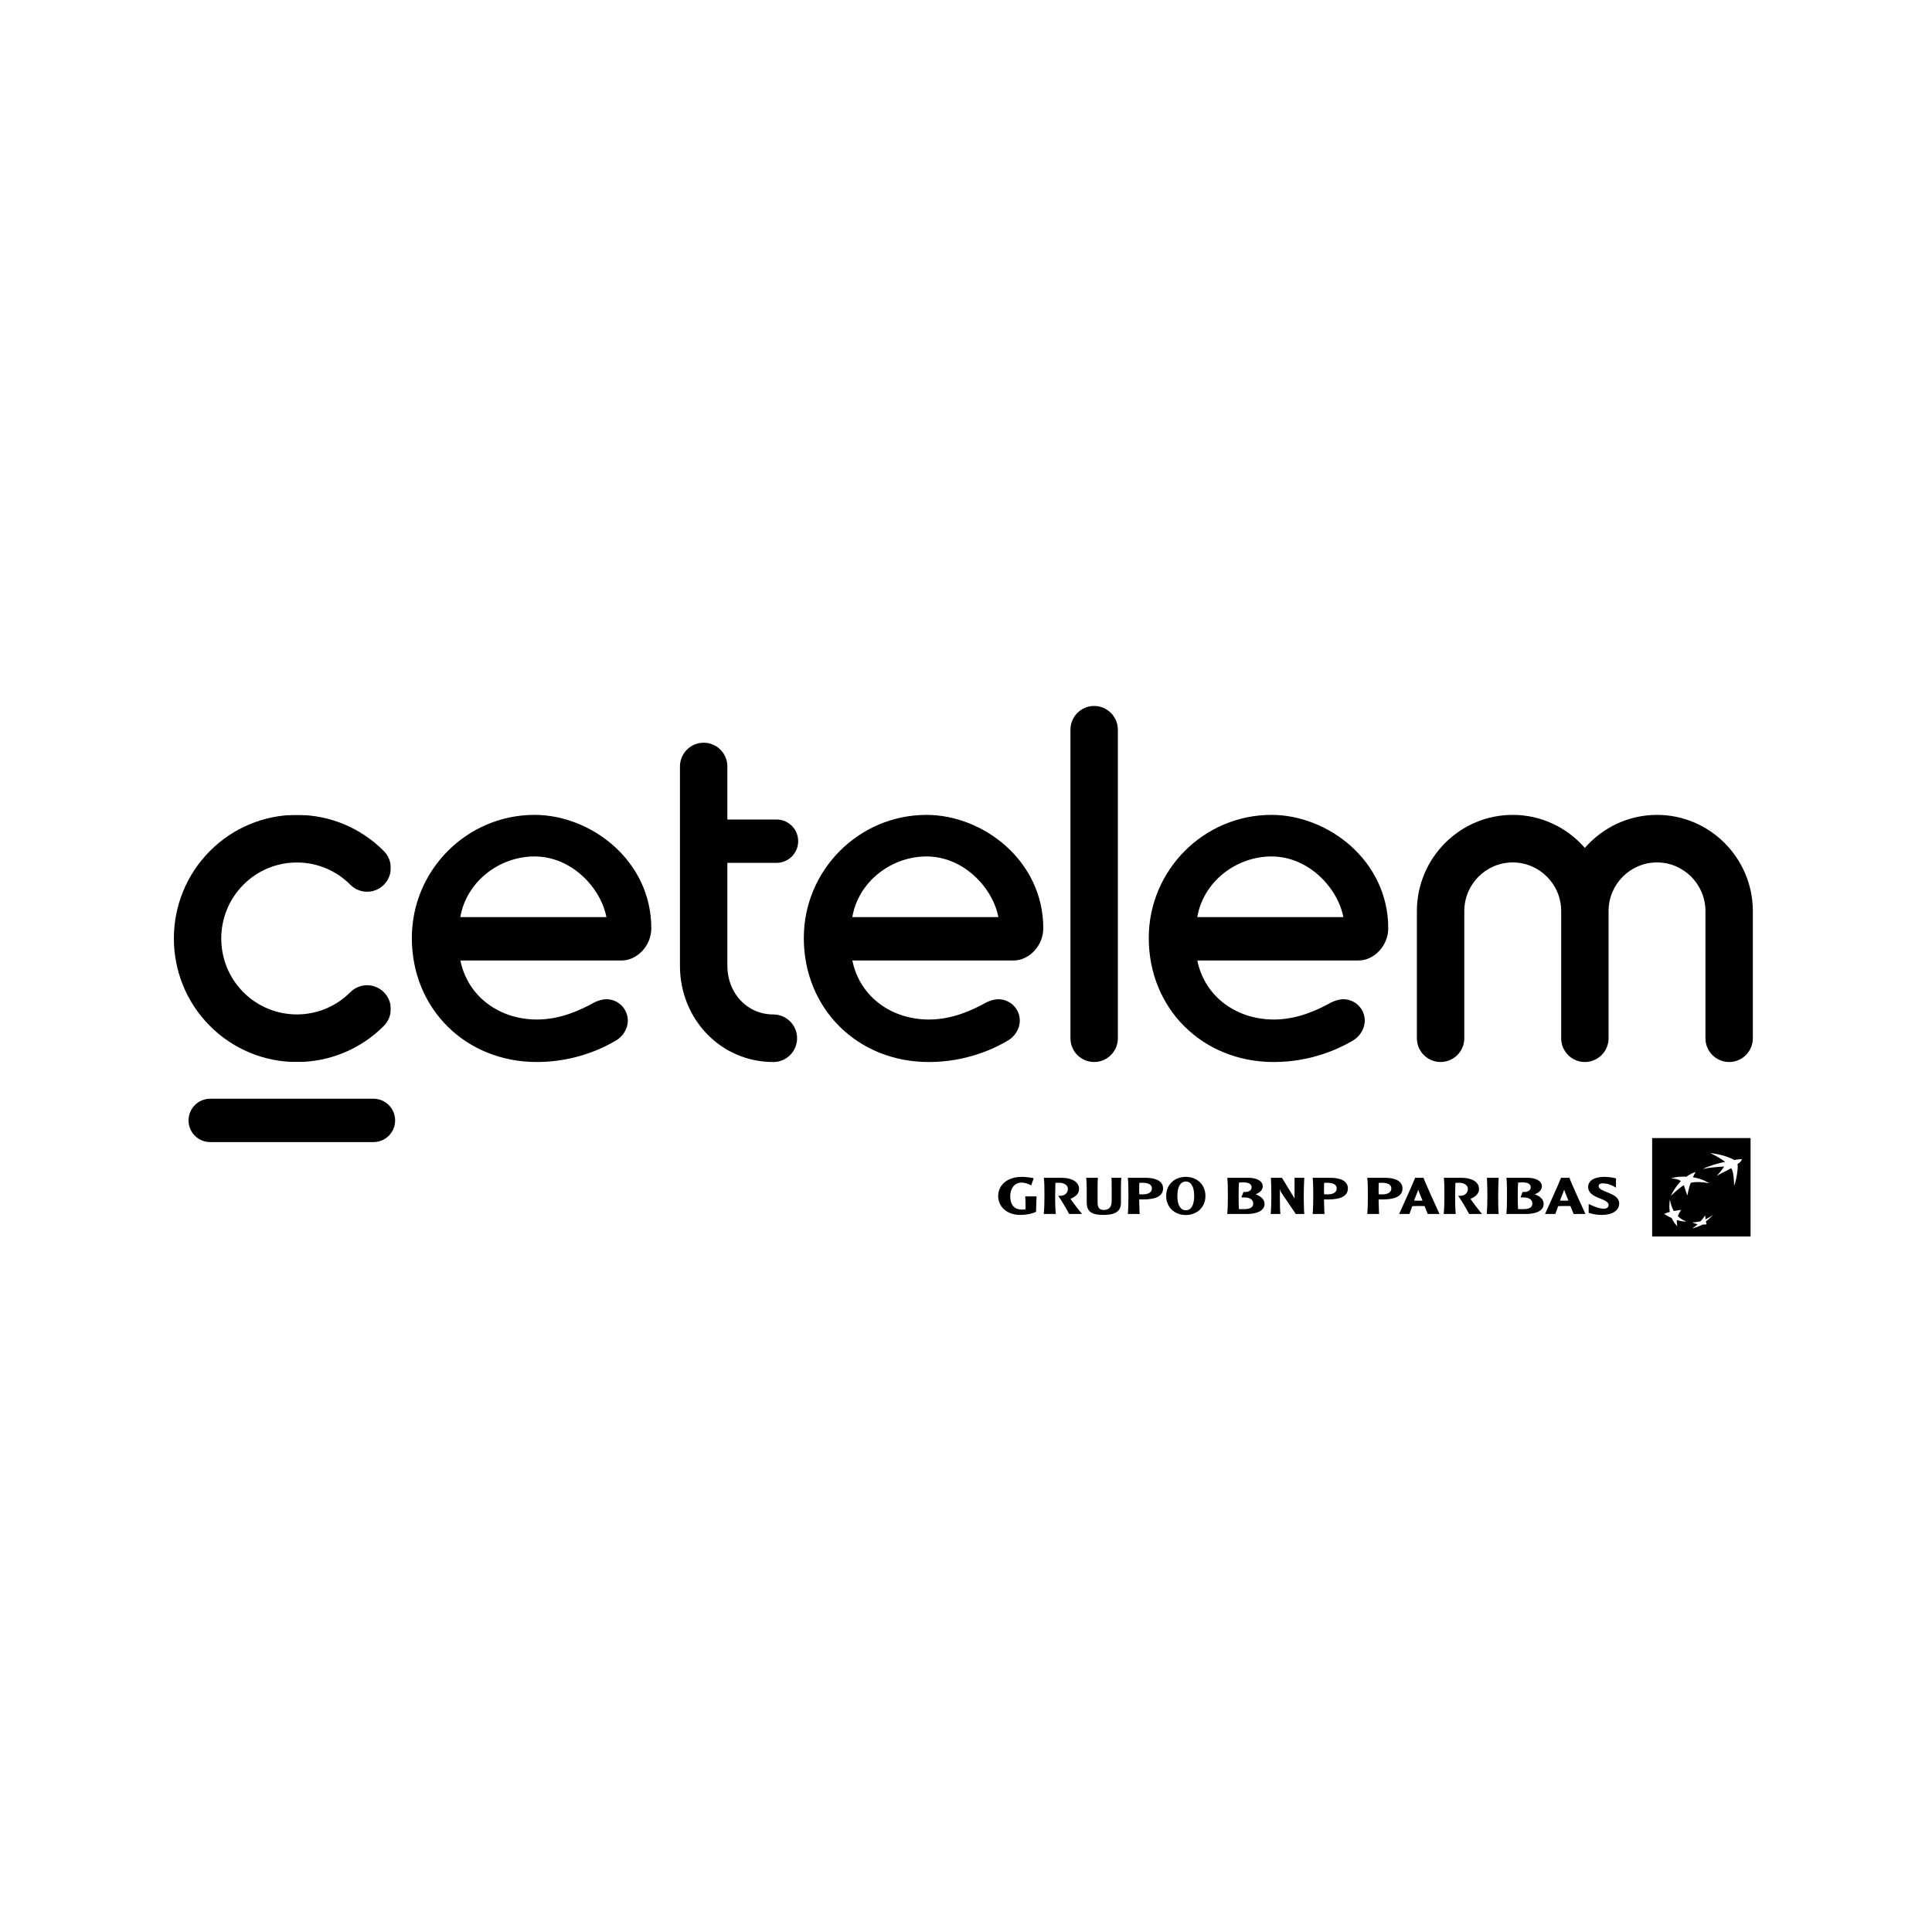
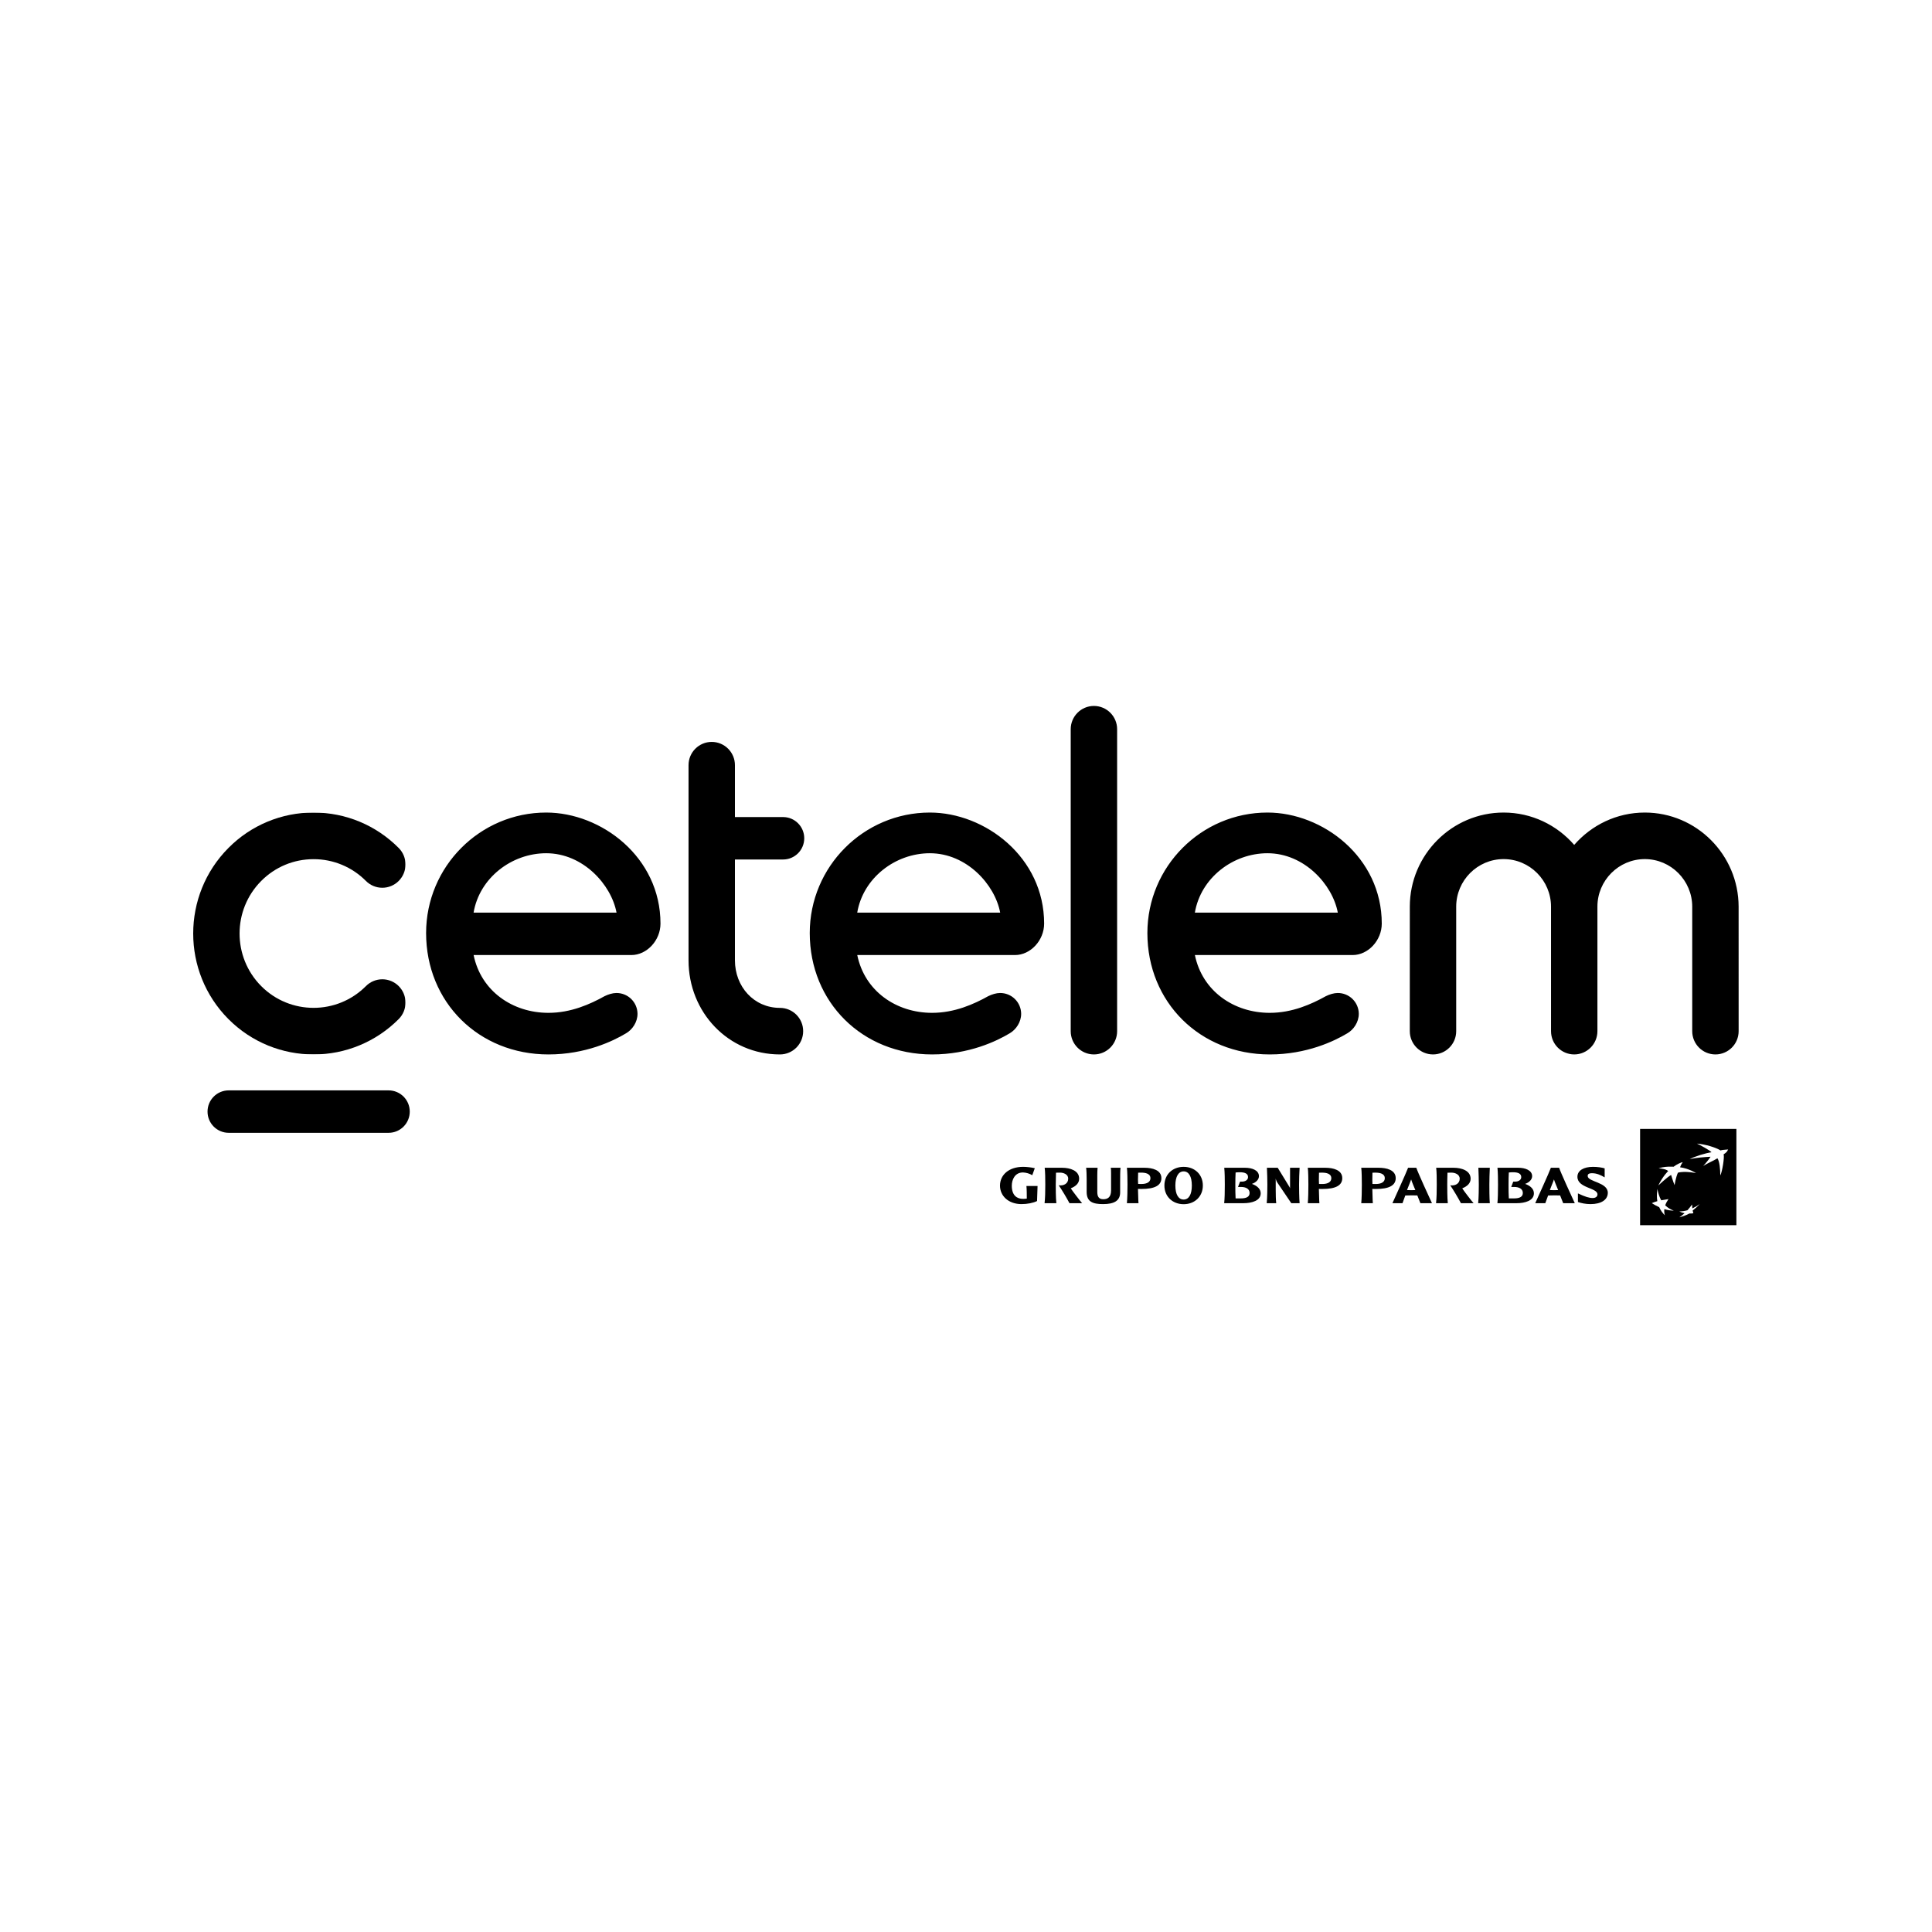
<svg xmlns="http://www.w3.org/2000/svg" width="200" height="200" fill="none">
  <path fill="#fff" d="M0 0h200v200H0z" />
  <g clip-path="url(#clip0)">
-     <path fill-rule="evenodd" clip-rule="evenodd" d="M171.032 128h10.186v-10.185h-10.186V128zm7.468-6.693c.205-.102.409-.202.714-.382.233.354.293 1.168.301 1.817.21-.413.459-1.955.35-2.236.322-.209.373-.311.437-.44l.039-.075-.234.019c-.242.018-.406.03-.566.081-.523-.322-1.61-.651-2.495-.72.273.113 1.394.721 1.535.916-.599.082-1.728.422-2.299.725.656-.147 1.575-.221 2.204-.251a7.316 7.316 0 01-.781.975c.352-.211.574-.321.795-.429zm-4.81 4.594c.286.27.545.425.911.561a3.708 3.708 0 01-1.005-.16c-.024.237-.01.42.055.647a2.73 2.73 0 01-.598-.854 6.183 6.183 0 01-.783-.427c.19-.086.356-.147.586-.209-.073-.41-.05-.778.004-1.292.107.487.2.831.408 1.2.255-.05.47-.085.766-.127a2.718 2.718 0 00-.344.661zm1.852-4.572c-.114.143-.246.42-.284.544.937.13 1.689.613 1.689.613-.819-.148-1.253-.13-1.553-.103-.307.029-.365.07-.365.07-.217.48-.352 1.308-.352 1.308-.149-.352-.364-1.075-.364-1.075-.413.221-1.358 1.114-1.358 1.114.521-1.047 1.048-1.524 1.048-1.524-.178-.183-.657-.273-1.005-.293.18-.075.648-.16 1.003-.172.354-.016.573.007.573.007.316-.25.8-.465.968-.489zm.5 5.092c.182-.204.323-.383.486-.61l.004.061c.008.129.014.233.029.352.3-.142.523-.275.784-.459a7.747 7.747 0 01-.754.686c.027.124.046.193.073.288a2.043 2.043 0 01-.429.027c-.306.183-.73.319-1.052.399.191-.12.359-.249.551-.431a2.311 2.311 0 01-.562-.193c.302-.001.553-.035.87-.12zm-58.099-3.975c0 .247-.019.493-.019.738 0 .181.01.318.019.452.037.006.233.006.358.006.394 0 .94-.109.94-.618 0-.495-.56-.584-.983-.584-.054 0-.261 0-.315.006zm.669-.52c.81 0 1.789.226 1.789 1.098 0 .765-.695 1.145-2.1 1.145-.085 0-.312 0-.377-.006.028.522.023 1.154.056 1.509h-1.226c.05-.514.062-1.361.062-1.966 0-.539-.012-1.425-.062-1.78h1.858zm-4.96 0c-.02.253-.029.509-.029.772v1.785c0 .486.155.771.635.771.415 0 .822-.165.822-.929v-1.818c0-.38-.008-.421-.031-.581h1.031c-.041.327-.041.938-.041 1.545v1.064c0 .86-.603 1.234-1.797 1.234-1.082 0-1.745-.23-1.745-1.292v-1.368c0-.352-.016-.917-.055-1.183h1.21zm9.104.383c-.539 0-.877.528-.877 1.496 0 .964.338 1.482.877 1.482.537 0 .866-.518.866-1.482 0-.968-.329-1.496-.866-1.496zm0 3.47c-1.163 0-2.035-.803-2.035-1.974 0-1.183.872-1.977 2.035-1.977 1.158 0 2.03.794 2.03 1.977 0 1.171-.872 1.974-2.03 1.974zm-12.847-3.853c.819 0 1.795.291 1.795 1.162 0 .464-.344.798-.888 1.012.113.196 1.02 1.376 1.2 1.572h-1.336a22.647 22.647 0 00-1.134-1.891c.538.071 1-.184 1-.701 0-.497-.568-.64-.843-.64-.13 0-.36 0-.448.006a38.039 38.039 0 00-.026 1.26c0 .323 0 1.4.064 1.966h-1.246c.061-.554.075-1.217.075-1.966 0-.631-.01-1.397-.065-1.78h1.852zm-2.604 1.926c-.02.367-.043 1.145-.055 1.593-.402.204-1.035.324-1.643.324-1.387 0-2.276-.873-2.276-1.951 0-1.134.931-1.99 2.449-1.99.347 0 .867.055 1.233.144l-.269.741a2.119 2.119 0 00-.978-.292c-.873 0-1.186.777-1.186 1.405 0 1.047.562 1.39 1.193 1.39.073 0 .315-.008.394-.029 0-.453-.006-1.029-.04-1.335h1.178zm58.744-2.023c.48 0 .944.068 1.236.16v.953c-.41-.236-.812-.44-1.344-.44-.42 0-.451.17-.451.296 0 .631 2.128.639 2.128 1.773 0 .735-.688 1.199-1.83 1.199-.513 0-.999-.103-1.33-.225v-.909c.782.369 1.198.49 1.56.49.29 0 .505-.133.505-.386 0-.716-2.12-.647-2.12-1.861 0-.666.666-1.05 1.646-1.05zm-3.683 2.455c-.146-.363-.347-.812-.444-1.127-.103.322-.327.812-.437 1.127.138.006.325.013.451.013.175 0 .262-.007.43-.013zm.103-2.358c.138.443 1.372 3.142 1.657 3.746h-1.228c-.047-.147-.146-.348-.325-.821-.187-.007-.38-.007-.637-.007-.25 0-.432.007-.631.014-.112.309-.209.553-.299.814h-1.064c.205-.464 1.435-3.147 1.653-3.746h.874zm-4.869.474c-.184 0-.362.012-.452.027-.021.486-.028.723-.028 1.28 0 .675 0 .923.028 1.46h.541c.637 0 .941-.19.941-.578 0-.431-.394-.633-.915-.633h-.311l.214-.566h.228c.265 0 .616-.138.616-.477 0-.363-.324-.513-.862-.513zm.566-.474c.691 0 1.448.253 1.448.89 0 .345-.299.663-.742.814.592.216.929.557.929 1 0 .781-.944 1.042-1.83 1.042h-2.029c.048-.485.062-1.188.062-1.965 0-.513-.008-1.295-.057-1.781h2.219zm-3.028 0a39.112 39.112 0 00-.048 1.787c0 .333 0 1.445.048 1.959h-1.232c.062-.567.067-1.642.067-1.959 0-.354-.019-1.361-.045-1.787h1.21zm-3.824 0c.817 0 1.794.293 1.794 1.163 0 .464-.346.797-.886 1.012.11.196 1.017 1.376 1.198 1.571h-1.336a24.535 24.535 0 00-1.13-1.89c.533.071.999-.185.999-.701 0-.496-.569-.639-.847-.639-.124 0-.361 0-.445.006a37.936 37.936 0 00-.026 1.259c0 .323 0 1.398.06 1.965h-1.244c.061-.552.074-1.216.074-1.965 0-.631-.006-1.397-.06-1.781h1.849zm-4.052 2.358c-.148-.363-.35-.812-.445-1.127-.104.322-.324.812-.437 1.127.139.006.326.013.452.013.171 0 .264-.007.43-.013zm.102-2.358c.14.443 1.372 3.142 1.656 3.746h-1.225c-.048-.147-.146-.348-.326-.821-.187-.007-.381-.007-.637-.007-.25 0-.43.007-.633.014-.11.309-.205.553-.296.814h-1.066c.207-.464 1.433-3.147 1.656-3.746h.871zm-4.64.522c0 .247-.012.494-.012.738 0 .178.005.317.012.451.042.006.236.006.361.006.395 0 .943-.109.943-.617 0-.496-.561-.584-.985-.584-.054 0-.261 0-.319.006zm.672-.522c.813 0 1.789.227 1.789 1.1 0 .764-.693 1.144-2.1 1.144-.082 0-.311 0-.373-.006.026.521.02 1.153.054 1.508h-1.225c.048-.514.061-1.361.061-1.965 0-.538-.013-1.425-.061-1.781h1.855zm-6.325.522c0 .247-.013.494-.013.738 0 .178.007.317.013.451.042.006.236.006.361.006.395 0 .941-.109.941-.617 0-.496-.562-.584-.984-.584-.055 0-.263 0-.318.006zm.671-.522c.812 0 1.79.227 1.79 1.1 0 .764-.693 1.144-2.1 1.144-.085 0-.311 0-.374-.006.027.521.021 1.153.055 1.508h-1.227c.05-.514.062-1.361.062-1.965 0-.538-.012-1.425-.062-1.781h1.856zm-2.722 0a32.798 32.798 0 00-.055 1.781c0 .339.007 1.451.055 1.965h-.879l-1.414-2.089a1.263 1.263 0 01-.233-.514v1.186c0 .454.012 1.094.053 1.417h-1.006c.063-.567.069-1.642.069-1.965 0-.354-.019-1.355-.047-1.781h1.143l1.193 1.948a.828.828 0 01.111.227v-2.175h1.01zm-6.318.474c-.182 0-.361.012-.451.027-.02.486-.028.723-.028 1.28 0 .675 0 .923.028 1.46h.541c.638 0 .94-.19.94-.578 0-.431-.393-.633-.913-.633h-.312l.217-.566h.226c.262 0 .616-.138.616-.477 0-.363-.326-.513-.864-.513zm.567-.474c.693 0 1.45.253 1.45.89 0 .345-.298.663-.744.814.591.216.93.557.93 1 0 .781-.943 1.042-1.83 1.042h-2.031c.051-.485.064-1.188.064-1.965 0-.513-.006-1.295-.056-1.781h2.217zm-16.003-11.987a2.457 2.457 0 01-2.454-2.461V75.543a2.457 2.457 0 012.454-2.462 2.458 2.458 0 012.454 2.462v31.935a2.457 2.457 0 01-2.454 2.461zm68.187-15.642c-.014-5.477-4.459-9.94-9.921-9.94-2.979 0-5.647 1.329-7.468 3.42-1.819-2.091-4.488-3.42-7.467-3.42-5.466 0-9.914 4.463-9.921 9.946l-.001 13.175a2.457 2.457 0 002.454 2.461 2.457 2.457 0 002.454-2.461V94.312c0-2.773 2.25-5.033 5.014-5.033 2.765 0 5.015 2.26 5.015 5.033v13.166a2.456 2.456 0 002.453 2.461 2.457 2.457 0 002.454-2.461v-13.17c.001-2.771 2.25-5.029 5.013-5.029 2.764 0 5.014 2.264 5.014 5.037l.001 13.162a2.457 2.457 0 002.454 2.461 2.456 2.456 0 002.453-2.461l-.001-13.181zM80.06 105.016c-2.764 0-4.763-2.256-4.763-5.03V89.322h5.094a2.24 2.24 0 002.236-2.244 2.24 2.24 0 00-2.236-2.243h-5.094v-5.488a2.457 2.457 0 00-2.454-2.461 2.457 2.457 0 00-2.454 2.46v20.642c0 5.488 4.2 9.952 9.67 9.952a2.457 2.457 0 002.455-2.461 2.458 2.458 0 00-2.454-2.462zm43.882-10.076c.622-3.67 4.026-6.28 7.682-6.28 3.893 0 6.882 3.314 7.438 6.28h-15.12zm19.768 1.161c0-7.025-6.249-11.745-12.086-11.745-7.005 0-12.704 5.717-12.704 12.744 0 7.319 5.564 12.839 12.941 12.839 3.911 0 6.836-1.409 8.218-2.241.657-.386 1.201-1.172 1.201-2.057a2.214 2.214 0 00-2.24-2.199c-.387 0-.867.146-1.248.338-1.513.843-3.552 1.76-5.931 1.76-3.799 0-7.136-2.302-7.916-6.112h16.687c1.64 0 3.078-1.554 3.078-3.327zM47.654 94.94c.623-3.67 4.027-6.28 7.682-6.28 3.894 0 6.883 3.314 7.438 6.28h-15.12zm19.769 1.161c0-7.025-6.25-11.745-12.087-11.745-7.004 0-12.703 5.717-12.703 12.744 0 7.319 5.563 12.839 12.94 12.839 3.912 0 6.836-1.409 8.219-2.241.656-.386 1.201-1.172 1.201-2.057a2.215 2.215 0 00-2.24-2.199c-.388 0-.868.146-1.249.338-1.512.843-3.552 1.76-5.93 1.76-3.8 0-7.136-2.302-7.916-6.112h16.687c1.64 0 3.078-1.554 3.078-3.327zm20.808-1.161c.623-3.67 4.026-6.28 7.682-6.28 3.894 0 6.883 3.314 7.438 6.28h-15.12zM108 96.102c0-7.025-6.25-11.745-12.087-11.745-7.004 0-12.703 5.717-12.703 12.744 0 7.319 5.563 12.839 12.94 12.839 3.911 0 6.836-1.409 8.218-2.241.657-.386 1.202-1.172 1.202-2.057a2.215 2.215 0 00-2.241-2.199c-.387 0-.866.146-1.248.338-1.512.843-3.552 1.76-5.93 1.76-3.8 0-7.137-2.302-7.916-6.112h16.686c1.64 0 3.079-1.554 3.079-3.327z" fill="#000" />
-     <mask id="mask0" maskUnits="userSpaceOnUse" x="18" y="84" width="23" height="26">
-       <path d="M18 84.356h22.456v25.583H18V84.356z" fill="#fff" />
+     <path fill-rule="evenodd" clip-rule="evenodd" d="M169.782 126.832h9.969v-9.969h-9.969v9.969zm7.309-6.551c.201-.099.4-.198.698-.374.229.346.288 1.143.296 1.778.205-.404.448-1.913.342-2.188.316-.205.365-.304.428-.43a.872.872 0 01.038-.074l-.23.018c-.236.018-.397.03-.553.08-.512-.315-1.576-.638-2.442-.705.267.111 1.364.706 1.503.896-.587.081-1.692.414-2.251.71.642-.144 1.542-.216 2.157-.246a7.194 7.194 0 01-.764.955c.344-.207.562-.314.778-.42zm-4.708 4.496c.28.264.533.417.892.549a3.593 3.593 0 01-.984-.156c-.024.232-.01.411.054.633a2.654 2.654 0 01-.585-.836 5.854 5.854 0 01-.766-.418c.185-.084.348-.144.572-.204-.071-.401-.049-.762.005-1.265.104.477.195.814.399 1.174.25-.048.46-.082.75-.123-.158.23-.254.414-.337.646zm1.812-4.474a2.063 2.063 0 00-.277.532c.917.127 1.653.6 1.653.6-.802-.145-1.226-.127-1.52-.101-.301.028-.357.069-.357.069-.213.469-.345 1.28-.345 1.28-.146-.345-.356-1.052-.356-1.052-.404.216-1.329 1.09-1.329 1.09.51-1.025 1.025-1.492 1.025-1.492-.174-.179-.642-.267-.983-.286.176-.074.634-.157.981-.169.347-.016.561.007.561.007.31-.245.783-.455.947-.478zm.49 4.983c.178-.2.316-.375.476-.597l.004.06c.008.126.014.228.028.344.294-.138.512-.268.767-.448a7.398 7.398 0 01-.737.67c.026.122.044.189.071.283a1.965 1.965 0 01-.42.026c-.3.179-.715.312-1.029.39.186-.117.35-.243.539-.422a2.2 2.2 0 01-.55-.189c.295-.001.541-.033.851-.117zm-56.865-3.89c0 .241-.018.483-.018.722a6 6 0 00.018.443c.037.005.228.005.351.005.386 0 .92-.106.92-.604 0-.485-.548-.572-.962-.572-.053 0-.256 0-.309.006zm.655-.509c.792 0 1.751.221 1.751 1.075 0 .748-.68 1.12-2.055 1.12-.083 0-.306 0-.369-.006.027.511.022 1.129.055 1.477h-1.2c.048-.503.061-1.332.061-1.924 0-.527-.013-1.395-.061-1.742h1.818zm-4.854 0c-.02.247-.029.498-.029.756v1.747c0 .475.152.754.622.754.405 0 .804-.162.804-.909v-1.779c0-.372-.008-.413-.031-.569h1.009c-.039.32-.039.918-.039 1.512v1.041c0 .842-.59 1.208-1.759 1.208-1.059 0-1.708-.225-1.708-1.265v-1.338c0-.345-.015-.898-.054-1.158h1.185zm8.91.374c-.527 0-.858.518-.858 1.465 0 .944.331 1.451.858 1.451.525 0 .848-.507.848-1.451 0-.947-.323-1.465-.848-1.465zm0 3.397c-1.139 0-1.992-.786-1.992-1.932 0-1.158.853-1.935 1.992-1.935 1.134 0 1.987.777 1.987 1.935 0 1.146-.853 1.932-1.987 1.932zm-12.575-3.771c.803 0 1.758.285 1.758 1.137 0 .454-.337.781-.869.991.11.192.998 1.346 1.174 1.538h-1.307a22.45 22.45 0 00-1.111-1.851c.527.07.979-.18.979-.686 0-.486-.556-.626-.825-.626-.127 0-.352 0-.438.006a36.4 36.4 0 00-.026 1.233c0 .316 0 1.37.063 1.924h-1.22c.06-.542.074-1.191.074-1.924 0-.618-.01-1.368-.063-1.742h1.811zm-2.548 1.885c-.02.359-.042 1.121-.053 1.559-.394.2-1.013.317-1.608.317-1.358 0-2.228-.855-2.228-1.91 0-1.109.911-1.947 2.397-1.947.339 0 .848.054 1.206.141l-.262.725a2.075 2.075 0 00-.958-.285c-.855 0-1.161.76-1.161 1.374 0 1.025.55 1.361 1.168 1.361.071 0 .308-.008.386-.029 0-.443-.007-1.006-.04-1.306h1.153zm57.497-1.98c.469 0 .923.067 1.209.156v.933c-.401-.231-.794-.431-1.315-.431-.412 0-.442.167-.442.29 0 .618 2.083.626 2.083 1.736 0 .719-.673 1.173-1.791 1.173-.503 0-.978-.101-1.302-.22v-.89c.766.362 1.173.479 1.527.479.284 0 .495-.13.495-.377 0-.701-2.075-.633-2.075-1.822 0-.651.651-1.027 1.611-1.027zm-3.605 2.403c-.143-.355-.34-.795-.435-1.103-.1.314-.32.794-.427 1.103.135.006.317.013.441.013.171 0 .256-.007.421-.013zm.1-2.308c.135.433 1.344 3.075 1.622 3.667h-1.201c-.047-.144-.144-.341-.319-.804-.183-.007-.372-.007-.623-.007-.245 0-.423.007-.618.014-.109.302-.204.541-.292.797h-1.042c.2-.455 1.405-3.081 1.618-3.667h.855zm-4.766.464a3.13 3.13 0 00-.441.026c-.021.476-.028.708-.028 1.253 0 .66 0 .903.028 1.429h.529c.623 0 .921-.186.921-.565 0-.422-.385-.621-.896-.621h-.304l.209-.553h.224c.259 0 .603-.136.603-.467 0-.355-.318-.502-.845-.502zm.555-.464c.676 0 1.417.247 1.417.871 0 .338-.293.648-.726.797.579.211.909.545.909.978 0 .765-.924 1.021-1.791 1.021h-1.986c.047-.476.061-1.163.061-1.924 0-.502-.008-1.268-.056-1.743h2.172zm-2.964 0a38.778 38.778 0 00-.047 1.749c0 .325 0 1.414.047 1.918h-1.206c.061-.555.066-1.608.066-1.918 0-.347-.019-1.333-.044-1.749h1.184zm-3.742 0c.799 0 1.756.287 1.756 1.138 0 .454-.339.78-.868.991.108.192.995 1.346 1.172 1.538h-1.307a23.32 23.32 0 00-1.106-1.851c.522.07.978-.18.978-.685 0-.486-.557-.626-.829-.626-.122 0-.354 0-.436.005-.018.449-.025.987-.025 1.233 0 .316 0 1.369.058 1.924h-1.217c.06-.541.073-1.191.073-1.924 0-.618-.007-1.367-.059-1.743h1.81zm-3.967 2.308c-.144-.355-.342-.795-.435-1.103-.102.314-.317.794-.428 1.103.137.006.319.013.442.013.168 0 .259-.007.421-.013zm.1-2.308c.137.433 1.343 3.075 1.621 3.667h-1.198c-.048-.144-.143-.341-.32-.804-.183-.007-.373-.007-.624-.007-.244 0-.421.007-.619.014-.107.302-.201.541-.29.797h-1.043c.203-.455 1.403-3.081 1.621-3.667h.852zm-4.541.51c0 .242-.012.484-.012.723 0 .174.005.31.012.442.041.005.231.005.354.005.386 0 .923-.106.923-.604 0-.485-.55-.571-.965-.571-.053 0-.255 0-.312.005zm.658-.51c.795 0 1.751.222 1.751 1.076 0 .748-.679 1.12-2.055 1.12-.081 0-.305 0-.366-.005.026.51.02 1.127.053 1.476h-1.199c.047-.504.06-1.332.06-1.924 0-.527-.013-1.395-.06-1.743h1.816zm-6.191.51c0 .242-.013.484-.013.723 0 .174.007.31.013.442.041.005.231.005.353.005.387 0 .921-.106.921-.604 0-.485-.55-.571-.963-.571-.053 0-.257 0-.311.005zm.657-.51c.794 0 1.752.222 1.752 1.076 0 .748-.679 1.12-2.056 1.12-.083 0-.304 0-.366-.005.026.51.021 1.127.054 1.476h-1.201c.049-.504.061-1.332.061-1.924 0-.527-.012-1.395-.061-1.743h1.817zm-2.664 0a32.394 32.394 0 00-.055 1.743c0 .331.007 1.42.055 1.924h-.861l-1.383-2.046a1.22 1.22 0 01-.229-.503v1.162c0 .443.012 1.071.052 1.387h-.985c.062-.555.068-1.608.068-1.924 0-.347-.018-1.327-.046-1.743h1.118l1.168 1.907a.77.77 0 01.109.222v-2.129h.989zm-6.184.464c-.179 0-.354.011-.442.026-.019.476-.027.708-.027 1.253 0 .66 0 .903.027 1.429h.53c.624 0 .919-.186.919-.565 0-.422-.384-.621-.892-.621h-.306l.212-.553h.221c.257 0 .604-.136.604-.467 0-.355-.32-.502-.846-.502zm.554-.464c.679 0 1.42.247 1.42.871 0 .338-.292.648-.728.797.578.211.91.545.91.978 0 .765-.923 1.021-1.791 1.021h-1.988c.05-.476.063-1.163.063-1.924 0-.502-.006-1.268-.055-1.743h2.169zm-15.663-11.732a2.406 2.406 0 01-2.402-2.409V75.489c0-1.33 1.076-2.41 2.402-2.41a2.405 2.405 0 012.402 2.41v31.257a2.406 2.406 0 01-2.402 2.409zm66.739-15.31c-.013-5.36-4.364-9.73-9.71-9.73-2.915 0-5.527 1.302-7.309 3.349-1.781-2.047-4.393-3.349-7.309-3.349-5.35 0-9.704 4.37-9.71 9.736l-.001 12.895a2.406 2.406 0 002.402 2.409 2.405 2.405 0 002.401-2.409V93.86c0-2.714 2.203-4.927 4.908-4.927 2.706 0 4.908 2.213 4.908 4.927l.001 12.886a2.404 2.404 0 002.4 2.409 2.406 2.406 0 002.402-2.409v-12.89c.001-2.713 2.202-4.923 4.907-4.923s4.908 2.216 4.908 4.93v12.883a2.406 2.406 0 002.402 2.409 2.406 2.406 0 002.402-2.409l-.002-12.901zm-99.239 10.491c-2.706 0-4.662-2.208-4.662-4.922v-10.44h4.986c1.209 0 2.189-.983 2.189-2.196s-.98-2.196-2.19-2.196H76.08v-5.37a2.405 2.405 0 00-2.402-2.41 2.405 2.405 0 00-2.401 2.41v20.202c0 5.371 4.11 9.741 9.465 9.741a2.406 2.406 0 002.401-2.409 2.406 2.406 0 00-2.401-2.41zm42.95-9.861c.609-3.594 3.94-6.148 7.518-6.148 3.811 0 6.737 3.244 7.28 6.148h-14.798zm19.348 1.136c0-6.877-6.117-11.496-11.83-11.496-6.855 0-12.433 5.595-12.433 12.473 0 7.164 5.445 12.567 12.665 12.567 3.829 0 6.691-1.379 8.044-2.194.643-.377 1.176-1.147 1.176-2.013a2.167 2.167 0 00-2.193-2.153c-.379 0-.848.144-1.222.331-1.48.825-3.476 1.723-5.805 1.723-3.718 0-6.984-2.253-7.747-5.983h16.332c1.605 0 3.013-1.52 3.013-3.255zm-94.015-1.136c.609-3.594 3.94-6.148 7.518-6.148 3.811 0 6.737 3.244 7.28 6.148H49.025zm19.348 1.136c0-6.877-6.117-11.496-11.83-11.496-6.855 0-12.433 5.595-12.433 12.473 0 7.164 5.445 12.567 12.665 12.567 3.829 0 6.691-1.379 8.044-2.194.642-.377 1.176-1.147 1.176-2.013a2.168 2.168 0 00-2.193-2.153c-.38 0-.849.144-1.222.331-1.48.825-3.477 1.723-5.805 1.723-3.719 0-6.984-2.253-7.747-5.983H65.36c1.606 0 3.013-1.52 3.013-3.255zm20.367-1.136c.609-3.594 3.94-6.148 7.518-6.148 3.811 0 6.737 3.244 7.28 6.148H88.739zm19.348 1.136c0-6.877-6.117-11.496-11.83-11.496-6.855 0-12.433 5.595-12.433 12.473 0 7.164 5.445 12.567 12.665 12.567 3.829 0 6.691-1.379 8.044-2.194.642-.377 1.176-1.147 1.176-2.013a2.167 2.167 0 00-2.193-2.153c-.379 0-.848.144-1.222.331-1.48.825-3.477 1.723-5.805 1.723-3.719 0-6.984-2.253-7.747-5.983h16.332c1.605 0 3.013-1.52 3.013-3.255z" fill="#000" />
+     <mask id="mask0" maskUnits="userSpaceOnUse" x="20" y="84" width="22" height="26">
+       <path d="M20 84.115h21.979v25.04H20v-25.04z" fill="#fff" />
    </mask>
    <g mask="url(#mask0)">
-       <path fill-rule="evenodd" clip-rule="evenodd" d="M30.73 109.939a12.664 12.664 0 01-9.006-3.741c-4.966-4.988-4.966-13.105 0-18.094a12.621 12.621 0 019.006-3.748c3.403 0 6.601 1.331 9.007 3.748a2.472 2.472 0 010 3.486 2.445 2.445 0 01-3.47 0 7.76 7.76 0 00-5.537-2.303 7.76 7.76 0 00-5.536 2.303c-3.053 3.066-3.053 8.057 0 11.123a7.814 7.814 0 0011.073 0 2.445 2.445 0 013.47 0 2.471 2.471 0 010 3.485 12.664 12.664 0 01-9.006 3.741z" fill="#000" />
+       <path fill-rule="evenodd" clip-rule="evenodd" d="M32.46 109.155c-3.192 0-6.385-1.22-8.815-3.662-4.86-4.882-4.86-12.827 0-17.71a12.353 12.353 0 018.815-3.668c3.33 0 6.46 1.303 8.815 3.669a2.42 2.42 0 010 3.41 2.393 2.393 0 01-3.396 0 7.596 7.596 0 00-5.42-2.253c-2.046 0-3.97.8-5.417 2.254-2.989 3-2.989 7.886 0 10.887 2.988 3 7.85 3 10.837 0a2.394 2.394 0 013.396 0 2.42 2.42 0 010 3.411 12.396 12.396 0 01-8.815 3.662z" fill="#000" />
    </g>
-     <path fill-rule="evenodd" clip-rule="evenodd" d="M38.668 118.228H21.753a2.24 2.24 0 01-2.236-2.243 2.24 2.24 0 012.236-2.244h16.915a2.24 2.24 0 012.236 2.244 2.24 2.24 0 01-2.236 2.243z" fill="#000" />
+     <path fill-rule="evenodd" clip-rule="evenodd" d="M40.229 117.268H23.673a2.192 2.192 0 01-2.189-2.196c0-1.213.98-2.196 2.19-2.196h16.555c1.208 0 2.189.983 2.189 2.196s-.98 2.196-2.19 2.196z" fill="#000" />
  </g>
  <defs>
    <clipPath id="clip0">
-       <path fill="#fff" transform="translate(18 73)" d="M0 0h163.472v55H0z" />
+       <path fill="#fff" transform="translate(20 73)" d="M0 0h160v53.832H0z" />
    </clipPath>
  </defs>
</svg>
